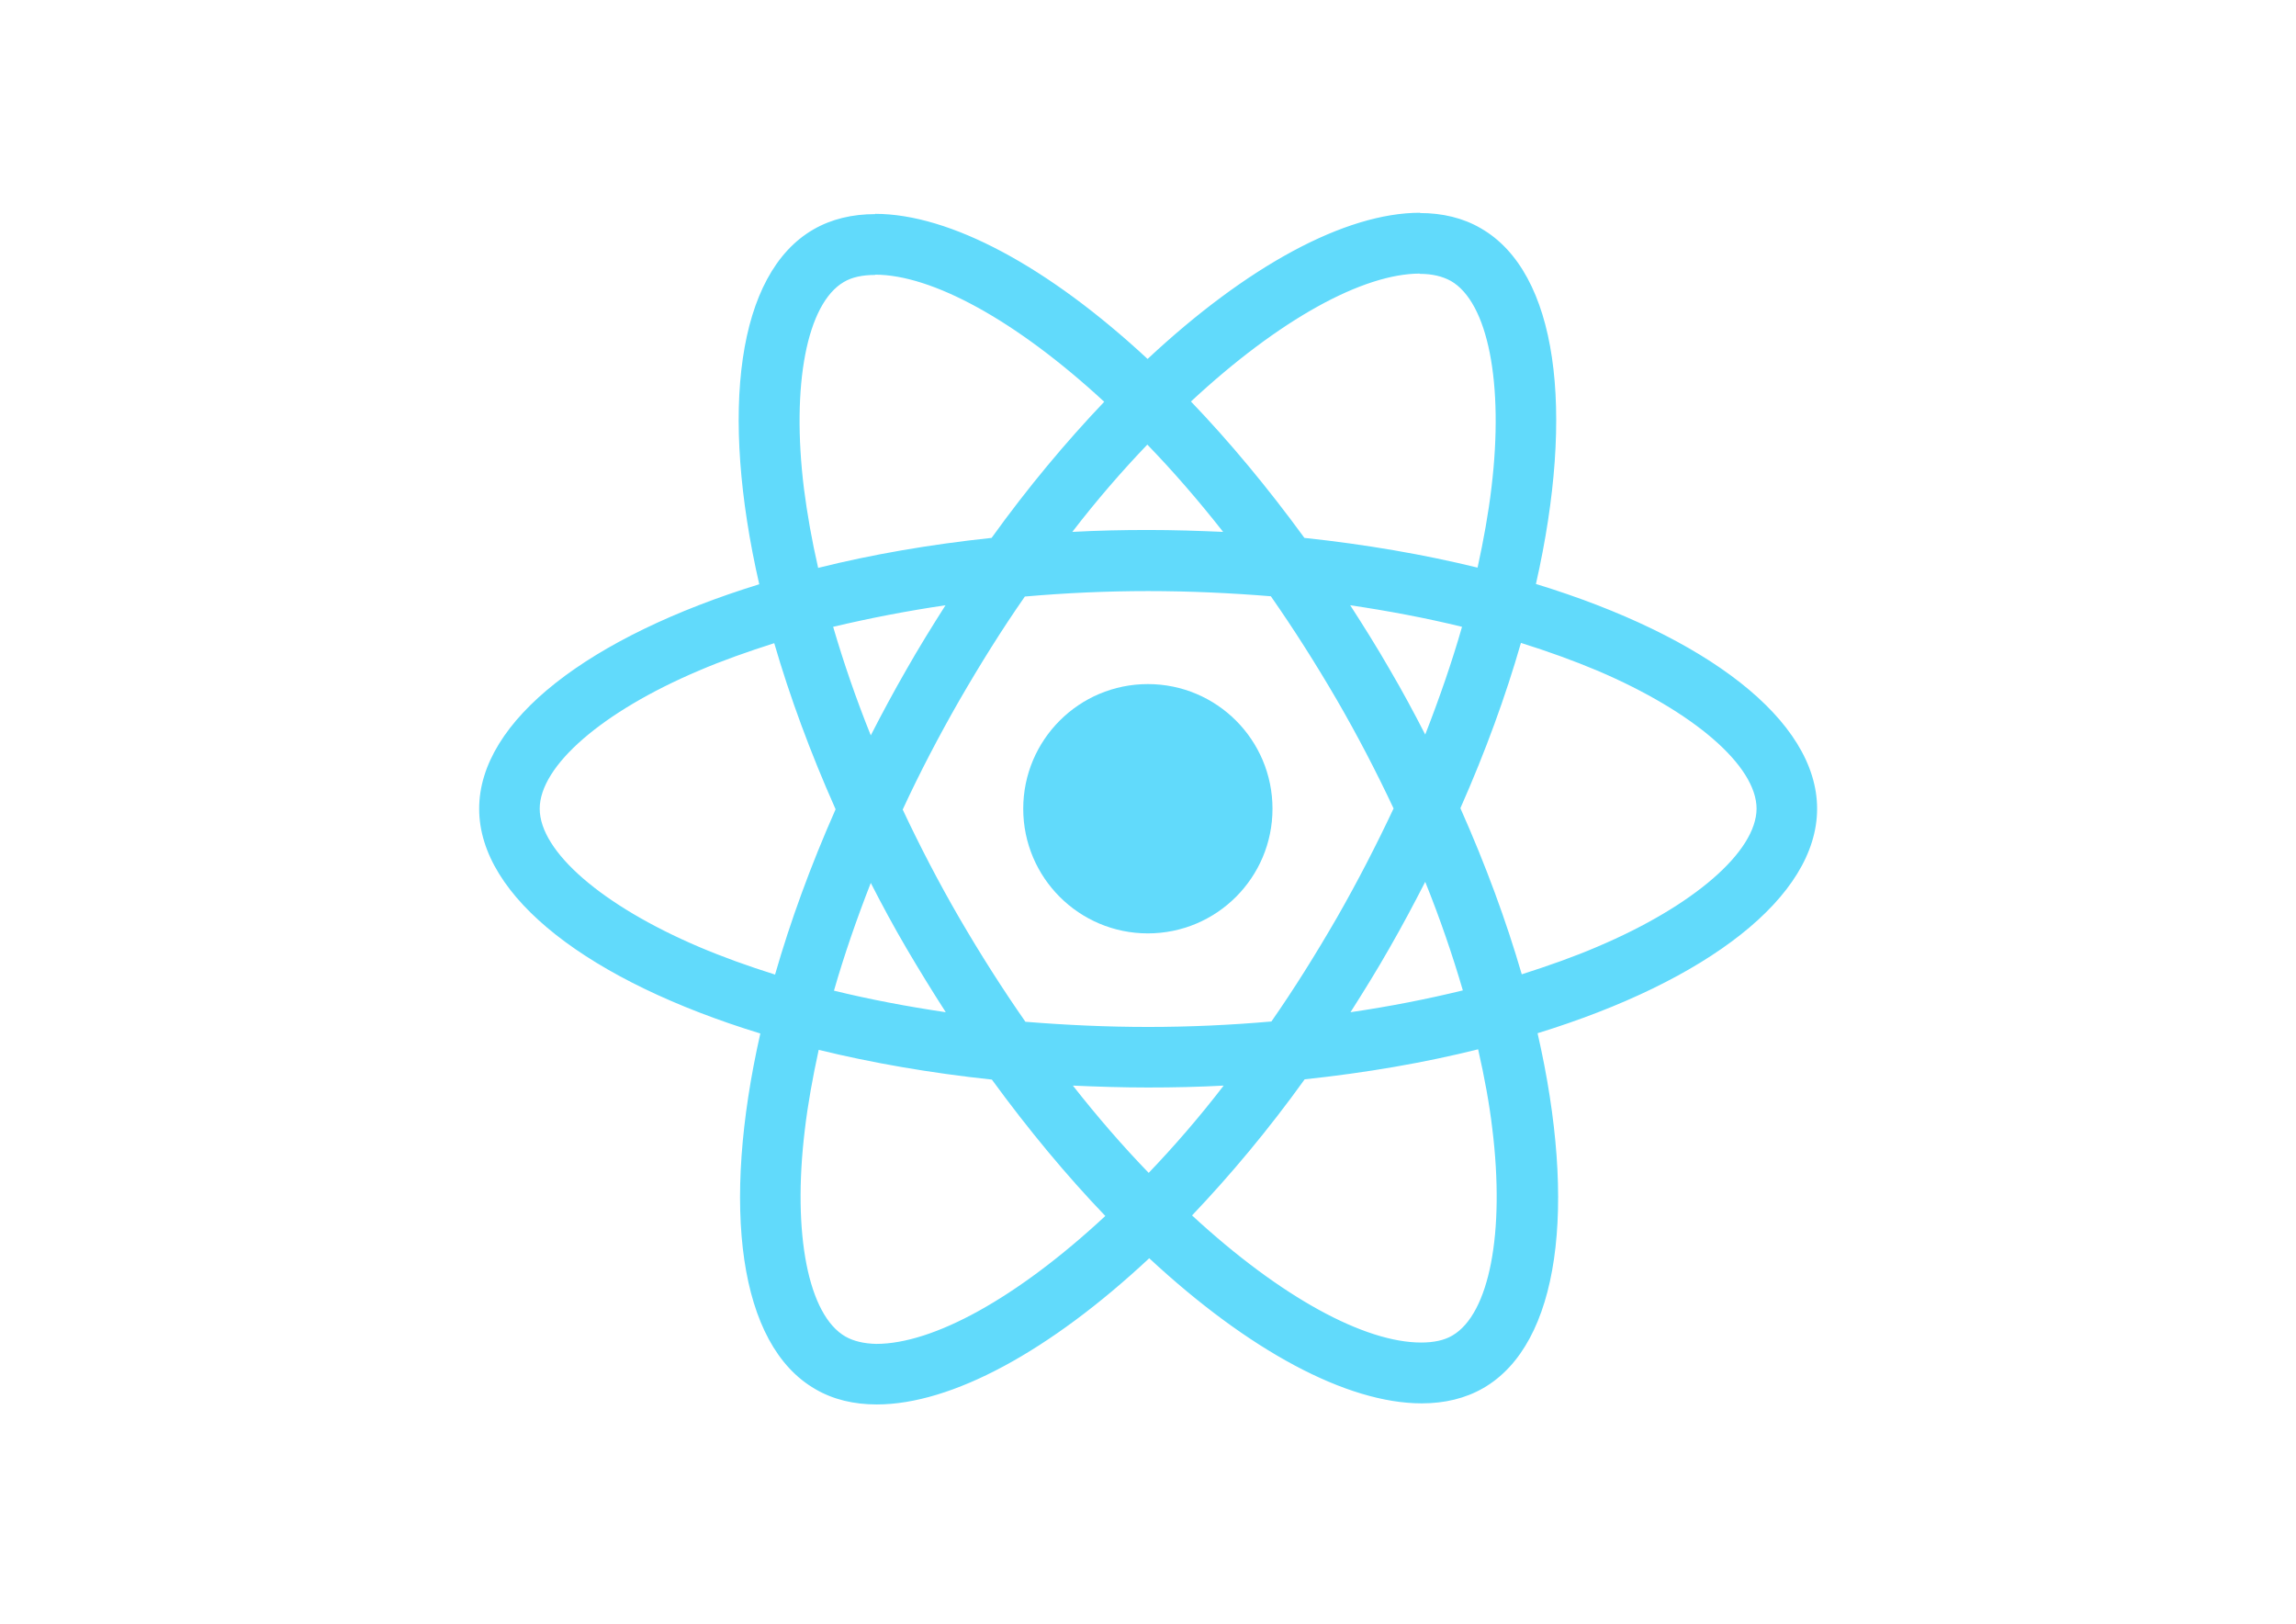
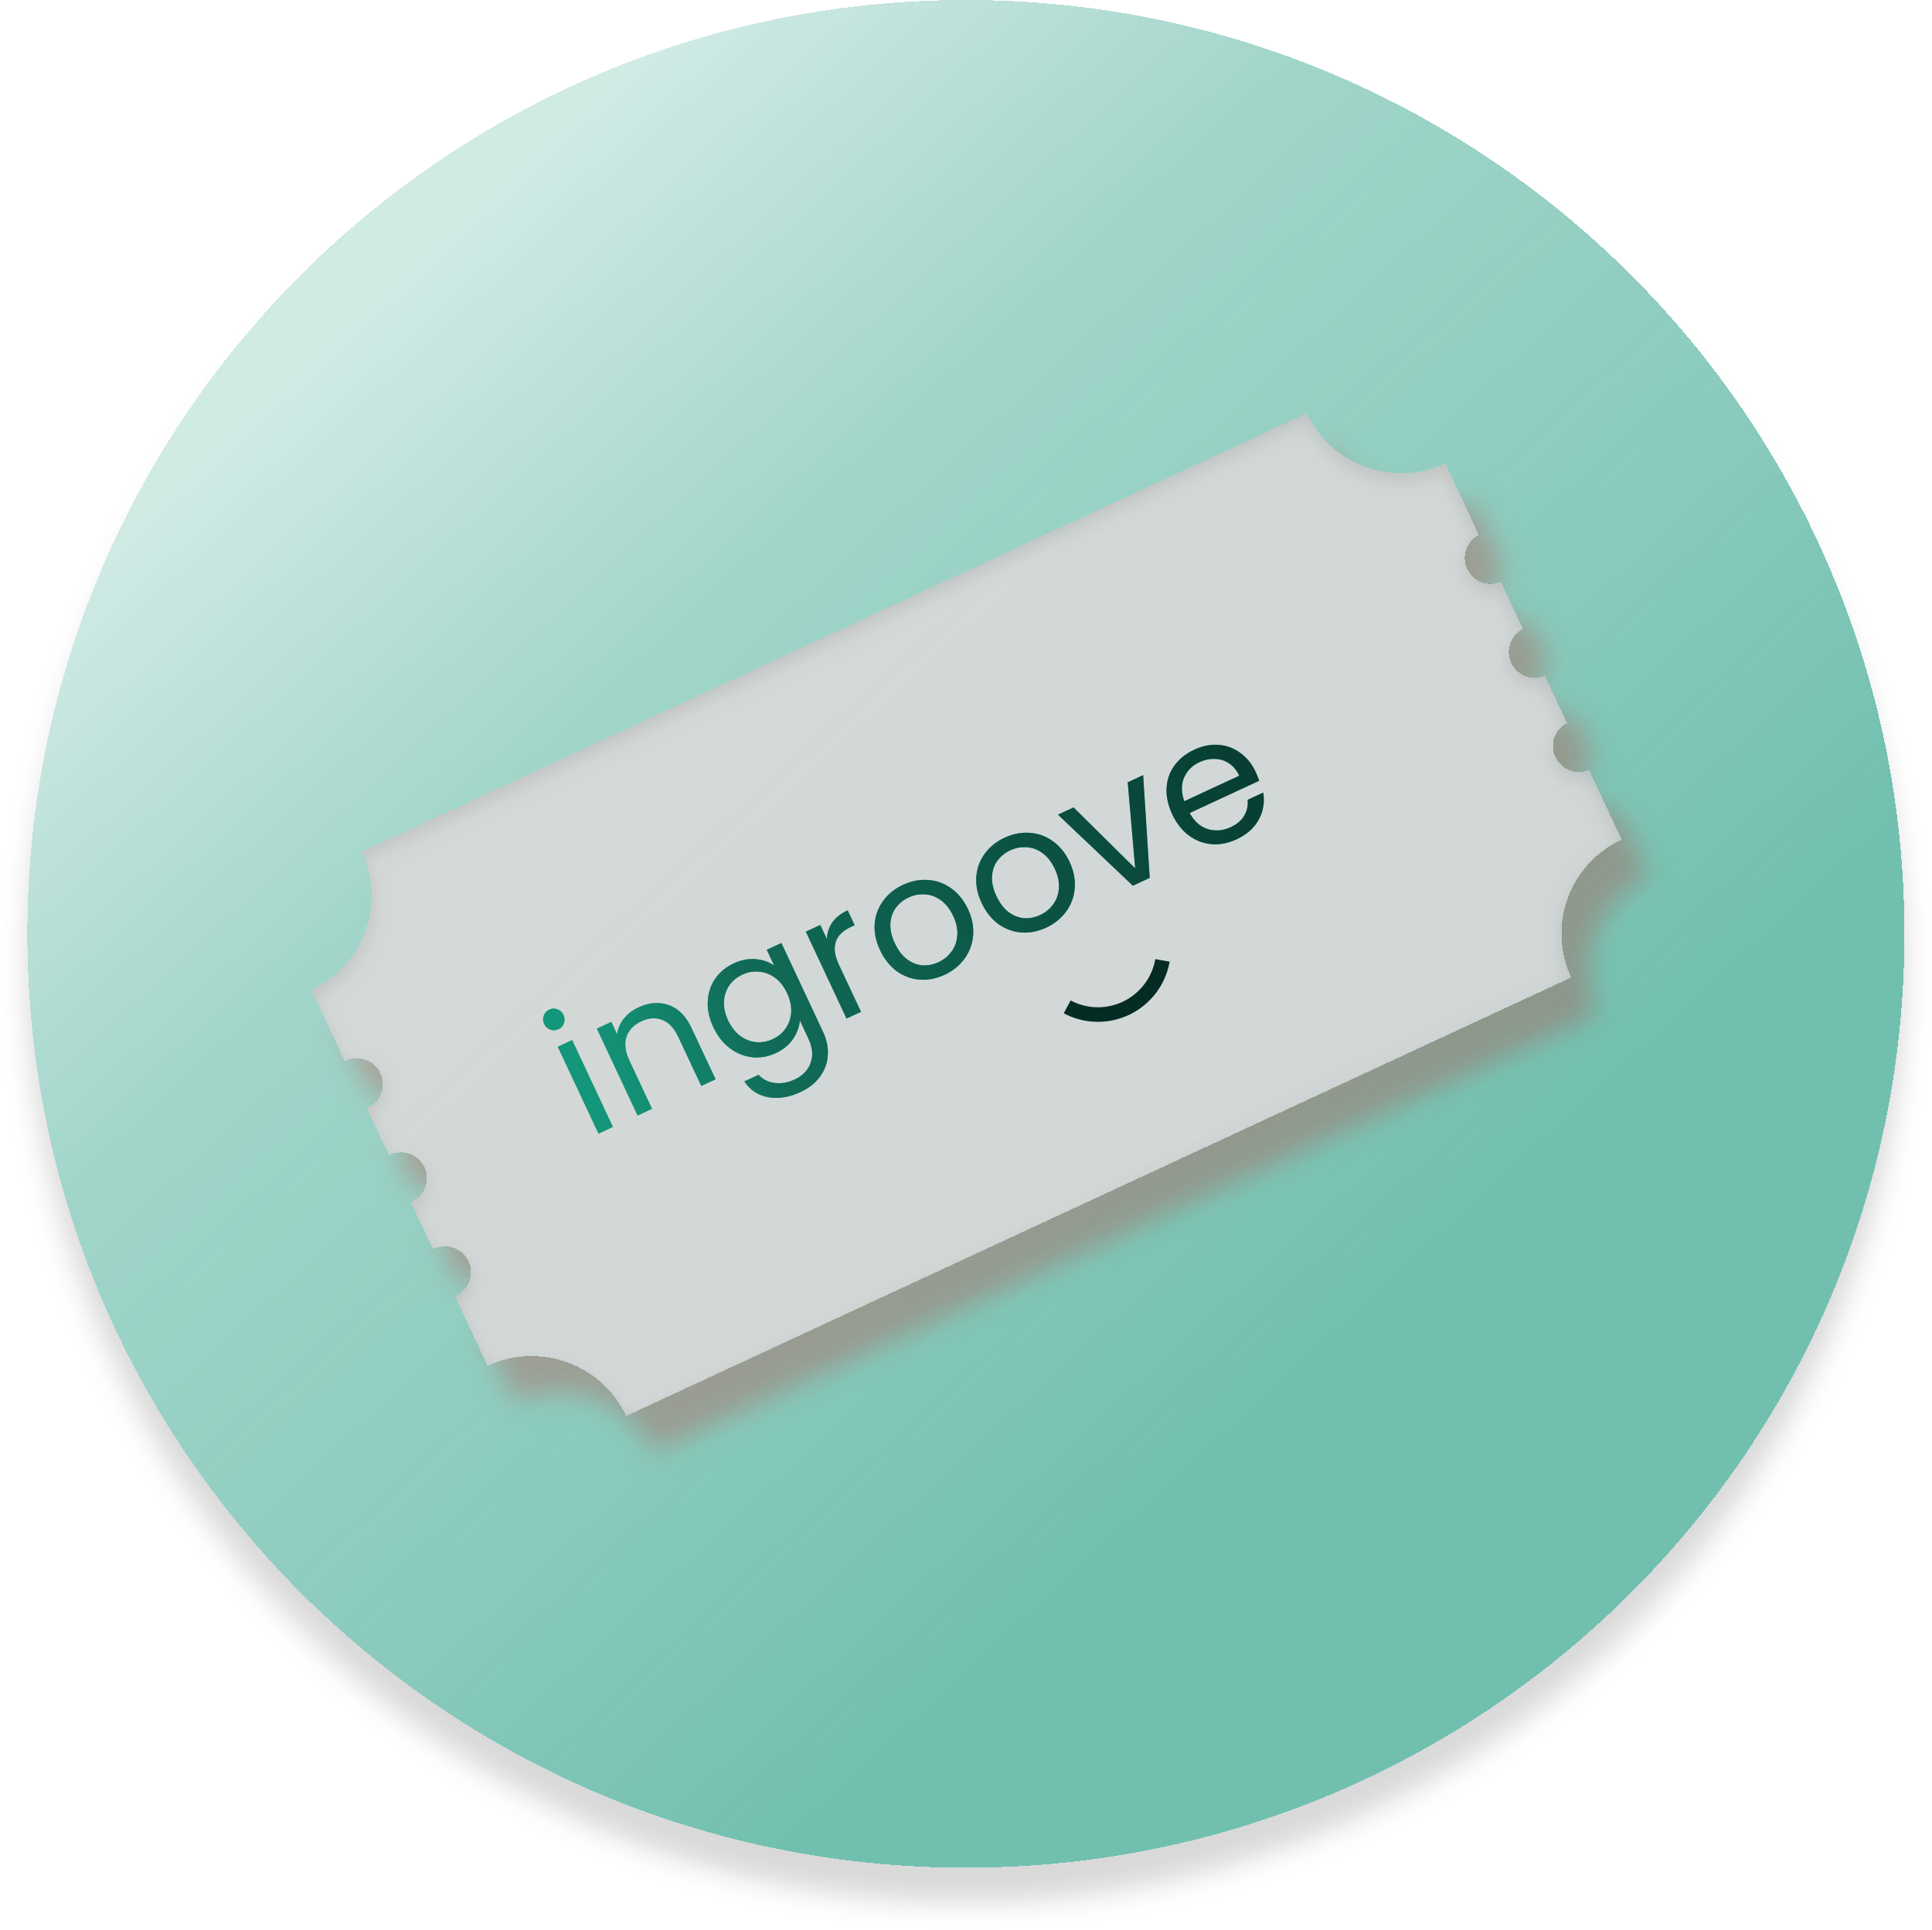
- <svg xmlns="http://www.w3.org/2000/svg" viewBox="0 0 841.9 595.3">
-   <g fill="#61DAFB">
-     <path d="M666.3 296.5c0-32.5-40.7-63.3-103.1-82.4 14.4-63.6 8-114.2-20.2-130.4-6.5-3.8-14.1-5.6-22.4-5.6v22.3c4.6 0 8.3.9 11.4 2.6 13.6 7.8 19.5 37.5 14.9 75.7-1.1 9.4-2.9 19.3-5.1 29.4-19.6-4.8-41-8.5-63.5-10.9-13.5-18.5-27.5-35.3-41.6-50 32.6-30.3 63.2-46.9 84-46.9V78c-27.5 0-63.5 19.6-99.9 53.6-36.4-33.8-72.4-53.2-99.9-53.2v22.3c20.7 0 51.4 16.5 84 46.6-14 14.7-28 31.4-41.3 49.9-22.6 2.4-44 6.1-63.6 11-2.3-10-4-19.7-5.2-29-4.7-38.2 1.1-67.9 14.6-75.8 3-1.8 6.9-2.6 11.5-2.6V78.5c-8.4 0-16 1.8-22.6 5.6-28.1 16.2-34.4 66.7-19.9 130.1-62.2 19.2-102.7 49.9-102.7 82.3 0 32.5 40.7 63.3 103.1 82.4-14.4 63.6-8 114.2 20.2 130.4 6.5 3.8 14.1 5.6 22.5 5.6 27.5 0 63.5-19.6 99.9-53.6 36.4 33.8 72.4 53.2 99.9 53.2 8.4 0 16-1.8 22.6-5.6 28.1-16.2 34.4-66.7 19.9-130.1 62-19.1 102.5-49.9 102.5-82.3zm-130.2-66.7c-3.7 12.9-8.3 26.2-13.5 39.5-4.1-8-8.4-16-13.1-24-4.6-8-9.5-15.8-14.4-23.4 14.2 2.1 27.9 4.7 41 7.9zm-45.8 106.5c-7.8 13.5-15.8 26.3-24.1 38.2-14.9 1.3-30 2-45.2 2-15.1 0-30.2-.7-45-1.9-8.3-11.9-16.4-24.6-24.2-38-7.6-13.1-14.5-26.4-20.8-39.8 6.2-13.4 13.2-26.8 20.7-39.9 7.8-13.5 15.8-26.3 24.1-38.2 14.9-1.3 30-2 45.2-2 15.1 0 30.2.7 45 1.9 8.3 11.9 16.4 24.6 24.2 38 7.6 13.1 14.5 26.4 20.8 39.8-6.3 13.4-13.2 26.8-20.7 39.9zm32.3-13c5.4 13.4 10 26.8 13.8 39.8-13.1 3.2-26.9 5.9-41.2 8 4.9-7.7 9.8-15.6 14.4-23.7 4.6-8 8.9-16.1 13-24.1zM421.2 430c-9.3-9.6-18.6-20.3-27.8-32 9 .4 18.2.7 27.5.7 9.4 0 18.7-.2 27.8-.7-9 11.7-18.3 22.4-27.5 32zm-74.4-58.9c-14.2-2.1-27.9-4.7-41-7.9 3.7-12.9 8.3-26.2 13.5-39.5 4.1 8 8.4 16 13.1 24 4.7 8 9.5 15.8 14.4 23.4zM420.7 163c9.3 9.6 18.6 20.3 27.8 32-9-.4-18.2-.7-27.5-.7-9.4 0-18.7.2-27.8.7 9-11.7 18.3-22.4 27.5-32zm-74 58.9c-4.9 7.7-9.8 15.6-14.4 23.7-4.6 8-8.9 16-13 24-5.4-13.4-10-26.8-13.8-39.8 13.1-3.1 26.9-5.8 41.2-7.9zm-90.5 125.2c-35.4-15.1-58.3-34.9-58.3-50.6 0-15.7 22.9-35.6 58.3-50.6 8.6-3.7 18-7 27.7-10.1 5.7 19.6 13.2 40 22.5 60.9-9.2 20.8-16.6 41.1-22.2 60.6-9.9-3.1-19.3-6.5-28-10.2zM310 490c-13.6-7.8-19.5-37.5-14.9-75.7 1.1-9.4 2.9-19.3 5.1-29.4 19.6 4.8 41 8.5 63.5 10.9 13.5 18.5 27.5 35.3 41.6 50-32.6 30.3-63.2 46.9-84 46.9-4.5-.1-8.3-1-11.3-2.7zm237.2-76.2c4.7 38.2-1.1 67.9-14.6 75.8-3 1.8-6.9 2.6-11.5 2.6-20.7 0-51.4-16.5-84-46.6 14-14.7 28-31.4 41.3-49.9 22.6-2.4 44-6.1 63.6-11 2.3 10.1 4.1 19.8 5.2 29.1zm38.5-66.7c-8.6 3.7-18 7-27.7 10.1-5.7-19.6-13.2-40-22.5-60.9 9.2-20.8 16.6-41.1 22.2-60.6 9.9 3.1 19.3 6.5 28.1 10.2 35.4 15.1 58.3 34.9 58.3 50.6-.1 15.7-23 35.6-58.4 50.6zM320.8 78.4z" />
-     <circle cx="420.9" cy="296.5" r="45.7" />
-     <path d="M520.5 78.1z" />
+ <svg xmlns="http://www.w3.org/2000/svg" width="1059" height="1058" viewBox="0 0 1059 1058" fill="none">
+   <g filter="url(#filter0_d_26_5)">
+     <ellipse cx="529.442" cy="512" rx="514.442" ry="512" fill="url(#paint0_linear_26_5)" shape-rendering="crispEdges" />
  </g>
+   <g filter="url(#filter1_di_26_5)">
+     <path d="M716.321 226.567C729.558 254.82 763.142 267.168 791.611 254.39L792.283 254.083L810.647 293.279C803.862 296.757 800.994 304.982 804.248 311.928C807.503 318.874 815.676 321.973 822.716 319.036L834.804 344.838C828.019 348.316 825.151 356.541 828.405 363.487C831.66 370.433 839.833 373.532 846.873 370.595L858.961 396.396C852.176 399.875 849.308 408.1 852.562 415.046C855.817 421.992 863.99 425.091 871.03 422.154L888.911 460.319C860.3 473.597 847.921 507.445 861.263 535.92L343.216 776.343C329.978 748.09 296.395 735.742 267.925 748.52L267.254 748.826L249.372 710.661C249.547 710.588 249.722 710.513 249.896 710.432C257.048 707.113 260.142 698.651 256.807 691.532C253.472 684.413 244.97 681.333 237.817 684.653C237.644 684.733 237.473 684.817 237.304 684.904L225.215 659.102C225.39 659.029 225.565 658.954 225.739 658.873C232.891 655.554 235.985 647.092 232.65 639.973C229.315 632.855 220.813 629.774 213.66 633.094C213.487 633.174 213.316 633.258 213.147 633.345L201.058 607.543C201.233 607.47 201.408 607.395 201.582 607.314C208.734 603.995 211.828 595.533 208.493 588.414C205.158 581.296 196.656 578.216 189.503 581.535C189.33 581.615 189.159 581.7 188.99 581.786L170.626 542.591C199.013 529.416 211.421 495.993 198.582 467.658L198.274 466.989L716.321 226.567Z" fill="#D9D9D9" fill-opacity="0.9" shape-rendering="crispEdges" />
+   </g>
+   <path d="M641.128 527.248C640.035 533.451 637.488 539.308 633.697 544.339C629.906 549.37 624.978 553.432 619.316 556.194C613.654 558.955 607.419 560.337 601.121 560.227C594.823 560.117 588.64 558.518 583.078 555.561L586.826 548.512C591.275 550.878 596.222 552.157 601.26 552.245C606.299 552.333 611.287 551.227 615.817 549.018C620.346 546.809 624.288 543.559 627.321 539.534C630.354 535.51 632.391 530.824 633.266 525.861L641.128 527.248Z" fill="#052C24" />
+   <path d="M306.192 564.269C304.682 564.969 303.161 565.04 301.627 564.482C300.093 563.924 298.973 562.891 298.267 561.384C297.561 559.878 297.487 558.36 298.043 556.832C298.599 555.304 299.632 554.19 301.141 553.489C302.592 552.816 304.056 552.771 305.532 553.356C307.065 553.915 308.185 554.947 308.891 556.454C309.597 557.961 309.672 559.478 309.116 561.006C308.618 562.508 307.643 563.595 306.192 564.269ZM313.648 570.227L335.968 617.866L328.044 621.543L305.724 573.905L313.648 570.227ZM349.996 552.3C355.802 549.606 361.332 549.191 366.588 551.056C371.816 552.863 375.978 557.069 379.074 563.676L392.23 591.755L384.392 595.392L371.766 568.444C369.539 563.691 366.652 560.621 363.105 559.234C359.53 557.789 355.681 558.022 351.56 559.935C347.38 561.875 344.653 564.728 343.378 568.495C342.162 572.234 342.721 576.596 345.057 581.58L357.398 607.92L349.474 611.598L327.154 563.959L335.078 560.282L338.255 567.063C338.682 563.901 339.918 561.034 341.964 558.462C344.068 555.863 346.745 553.809 349.996 552.3ZM402.167 528.194C406.289 526.281 410.309 525.509 414.227 525.877C418.204 526.219 421.585 527.402 424.371 529.425L420.298 520.732L428.309 517.014L451.118 565.695C453.154 570.042 454.031 574.327 453.748 578.55C453.493 582.832 452.071 586.737 449.484 590.266C446.955 593.768 443.398 596.583 438.811 598.712C432.542 601.622 426.625 602.569 421.06 601.553C415.495 600.537 411.141 597.654 407.997 592.904L415.834 589.267C418.062 591.761 420.948 593.244 424.491 593.716C428.061 594.246 431.762 593.622 435.594 591.844C439.948 589.824 442.851 586.818 444.303 582.828C445.813 578.811 445.415 574.34 443.107 569.413L438.423 559.416C438.159 562.926 436.923 566.321 434.715 569.604C432.507 572.886 429.342 575.484 425.22 577.397C420.982 579.364 416.633 580.112 412.172 579.642C407.77 579.145 403.699 577.472 399.96 574.621C396.221 571.77 393.225 567.939 390.972 563.129C388.691 558.261 387.682 553.543 387.945 548.976C388.181 544.351 389.536 540.229 392.011 536.611C394.544 532.966 397.929 530.16 402.167 528.194ZM431.417 544.464C429.733 540.871 427.542 538.078 424.841 536.086C422.141 534.094 419.217 532.981 416.069 532.749C412.952 532.431 409.913 532.96 406.952 534.334C403.991 535.708 401.618 537.656 399.831 540.179C398.045 542.701 397.05 545.632 396.848 548.971C396.646 552.311 397.386 555.777 399.07 559.37C400.781 563.021 403 565.872 405.727 567.922C408.428 569.915 411.336 571.07 414.453 571.387C417.543 571.646 420.569 571.089 423.529 569.715C426.49 568.341 428.864 566.393 430.65 563.87C432.467 561.263 433.477 558.289 433.68 554.95C433.855 551.553 433.101 548.057 431.417 544.464ZM453.249 514.858C453.366 511.488 454.349 508.457 456.197 505.764C458.104 503.045 460.915 500.823 464.63 499.099L468.459 507.271L466.369 508.241C457.487 512.363 455.299 519.234 459.807 528.854L471.944 554.76L464.02 558.437L441.7 510.799L449.624 507.122L453.249 514.858ZM517.683 534.485C513.213 536.56 508.674 537.432 504.067 537.1C499.517 536.742 495.328 535.194 491.501 532.455C487.704 529.631 484.651 525.756 482.343 520.829C480.063 515.961 479.098 511.188 479.45 506.509C479.833 501.745 481.392 497.529 484.126 493.861C486.833 490.136 490.45 487.222 494.978 485.12C499.507 483.019 504.074 482.134 508.682 482.465C513.263 482.738 517.467 484.244 521.295 486.983C525.18 489.695 528.277 493.515 530.585 498.441C532.893 503.367 533.827 508.225 533.386 513.016C532.976 517.722 531.388 521.951 528.623 525.704C525.858 529.457 522.211 532.384 517.683 534.485ZM514.425 527.531C517.27 526.211 519.628 524.305 521.499 521.813C523.371 519.322 524.437 516.393 524.698 513.027C525.016 509.633 524.279 506.024 522.487 502.199C520.695 498.374 518.42 495.479 515.661 493.514C512.903 491.548 510.006 490.494 506.97 490.35C503.907 490.149 500.954 490.708 498.109 492.028C495.206 493.376 492.848 495.281 491.035 497.746C489.252 500.125 488.259 502.985 488.057 506.324C487.855 509.664 488.65 513.246 490.442 517.071C492.261 520.954 494.492 523.905 497.134 525.924C499.835 527.917 502.687 529.027 505.692 529.255C508.669 529.426 511.58 528.851 514.425 527.531ZM573.383 508.635C568.913 510.71 564.375 511.581 559.767 511.25C555.217 510.892 551.028 509.344 547.201 506.605C543.404 503.781 540.352 499.906 538.043 494.979C535.763 490.111 534.798 485.338 535.15 480.659C535.533 475.895 537.092 471.679 539.826 468.011C542.533 464.285 546.15 461.372 550.679 459.27C555.207 457.169 559.775 456.284 564.382 456.615C568.963 456.888 573.167 458.394 576.995 461.133C580.88 463.845 583.977 467.665 586.285 472.591C588.593 477.517 589.527 482.375 589.086 487.166C588.676 491.872 587.088 496.101 584.323 499.854C581.558 503.607 577.912 506.534 573.383 508.635ZM570.125 501.681C572.97 500.361 575.328 498.455 577.2 495.963C579.071 493.472 580.137 490.543 580.398 487.177C580.716 483.783 579.979 480.174 578.187 476.349C576.395 472.524 574.12 469.629 571.361 467.663C568.603 465.698 565.706 464.644 562.67 464.5C559.607 464.299 556.654 464.858 553.809 466.178C550.906 467.525 548.548 469.431 546.735 471.896C544.952 474.275 543.959 477.135 543.757 480.474C543.555 483.814 544.35 487.396 546.142 491.221C547.961 495.104 550.192 498.055 552.834 500.074C555.535 502.067 558.387 503.177 561.392 503.405C564.369 503.576 567.28 503.001 570.125 501.681ZM622.248 476.115L618.153 428.909L626.599 424.989L630.197 481.316L620.967 485.6L579.925 446.65L588.459 442.689L622.248 476.115ZM688.241 423.157C688.947 424.664 689.607 426.298 690.22 428.059L652.079 445.76C654.569 450.32 657.89 453.259 662.042 454.578C666.224 455.812 670.405 455.459 674.585 453.519C678.01 451.929 680.488 449.827 682.019 447.211C683.581 444.511 684.202 441.612 683.882 438.515L692.415 434.555C693.283 439.726 692.48 444.649 690.007 449.325C687.506 453.943 683.411 457.572 677.721 460.213C673.193 462.314 668.654 463.186 664.105 462.828C659.613 462.443 655.483 460.867 651.713 458.101C647.916 455.277 644.864 451.402 642.556 446.476C640.248 441.55 639.212 436.774 639.447 432.149C639.683 427.524 641.11 423.405 643.728 419.791C646.377 416.092 650.024 413.165 654.668 411.009C659.196 408.908 663.664 408.034 668.07 408.388C672.476 408.742 676.423 410.227 679.91 412.842C683.428 415.372 686.205 418.81 688.241 423.157ZM679.282 425.304C677.87 422.29 675.994 420.021 673.654 418.497C671.287 416.914 668.685 416.111 665.847 416.088C663.039 415.979 660.243 416.572 657.456 417.865C653.45 419.724 650.623 422.588 648.973 426.459C647.381 430.302 647.441 434.578 649.153 439.287L679.282 425.304Z" fill="#13967A" />
+   <path d="M306.192 564.269C304.682 564.969 303.161 565.04 301.627 564.482C300.093 563.924 298.973 562.891 298.267 561.384C297.561 559.878 297.487 558.36 298.043 556.832C298.599 555.304 299.632 554.19 301.141 553.489C302.592 552.816 304.056 552.771 305.532 553.356C307.065 553.915 308.185 554.947 308.891 556.454C309.597 557.961 309.672 559.478 309.116 561.006C308.618 562.508 307.643 563.595 306.192 564.269ZM313.648 570.227L335.968 617.866L328.044 621.543L305.724 573.905L313.648 570.227ZM349.996 552.3C355.802 549.606 361.332 549.191 366.588 551.056C371.816 552.863 375.978 557.069 379.074 563.676L392.23 591.755L384.392 595.392L371.766 568.444C369.539 563.691 366.652 560.621 363.105 559.234C359.53 557.789 355.681 558.022 351.56 559.935C347.38 561.875 344.653 564.728 343.378 568.495C342.162 572.234 342.721 576.596 345.057 581.58L357.398 607.92L349.474 611.598L327.154 563.959L335.078 560.282L338.255 567.063C338.682 563.901 339.918 561.034 341.964 558.462C344.068 555.863 346.745 553.809 349.996 552.3ZM402.167 528.194C406.289 526.281 410.309 525.509 414.227 525.877C418.204 526.219 421.585 527.402 424.371 529.425L420.298 520.732L428.309 517.014L451.118 565.695C453.154 570.042 454.031 574.327 453.748 578.55C453.493 582.832 452.071 586.737 449.484 590.266C446.955 593.768 443.398 596.583 438.811 598.712C432.542 601.622 426.625 602.569 421.06 601.553C415.495 600.537 411.141 597.654 407.997 592.904L415.834 589.267C418.062 591.761 420.948 593.244 424.491 593.716C428.061 594.246 431.762 593.622 435.594 591.844C439.948 589.824 442.851 586.818 444.303 582.828C445.813 578.811 445.415 574.34 443.107 569.413L438.423 559.416C438.159 562.926 436.923 566.321 434.715 569.604C432.507 572.886 429.342 575.484 425.22 577.397C420.982 579.364 416.633 580.112 412.172 579.642C407.77 579.145 403.699 577.472 399.96 574.621C396.221 571.77 393.225 567.939 390.972 563.129C388.691 558.261 387.682 553.543 387.945 548.976C388.181 544.351 389.536 540.229 392.011 536.611C394.544 532.966 397.929 530.16 402.167 528.194ZM431.417 544.464C429.733 540.871 427.542 538.078 424.841 536.086C422.141 534.094 419.217 532.981 416.069 532.749C412.952 532.431 409.913 532.96 406.952 534.334C403.991 535.708 401.618 537.656 399.831 540.179C398.045 542.701 397.05 545.632 396.848 548.971C396.646 552.311 397.386 555.777 399.07 559.37C400.781 563.021 403 565.872 405.727 567.922C408.428 569.915 411.336 571.07 414.453 571.387C417.543 571.646 420.569 571.089 423.529 569.715C426.49 568.341 428.864 566.393 430.65 563.87C432.467 561.263 433.477 558.289 433.68 554.95C433.855 551.553 433.101 548.057 431.417 544.464ZM453.249 514.858C453.366 511.488 454.349 508.457 456.197 505.764C458.104 503.045 460.915 500.823 464.63 499.099L468.459 507.271L466.369 508.241C457.487 512.363 455.299 519.234 459.807 528.854L471.944 554.76L464.02 558.437L441.7 510.799L449.624 507.122L453.249 514.858ZM517.683 534.485C513.213 536.56 508.674 537.432 504.067 537.1C499.517 536.742 495.328 535.194 491.501 532.455C487.704 529.631 484.651 525.756 482.343 520.829C480.063 515.961 479.098 511.188 479.45 506.509C479.833 501.745 481.392 497.529 484.126 493.861C486.833 490.136 490.45 487.222 494.978 485.12C499.507 483.019 504.074 482.134 508.682 482.465C513.263 482.738 517.467 484.244 521.295 486.983C525.18 489.695 528.277 493.515 530.585 498.441C532.893 503.367 533.827 508.225 533.386 513.016C532.976 517.722 531.388 521.951 528.623 525.704C525.858 529.457 522.211 532.384 517.683 534.485ZM514.425 527.531C517.27 526.211 519.628 524.305 521.499 521.813C523.371 519.322 524.437 516.393 524.698 513.027C525.016 509.633 524.279 506.024 522.487 502.199C520.695 498.374 518.42 495.479 515.661 493.514C512.903 491.548 510.006 490.494 506.97 490.35C503.907 490.149 500.954 490.708 498.109 492.028C495.206 493.376 492.848 495.281 491.035 497.746C489.252 500.125 488.259 502.985 488.057 506.324C487.855 509.664 488.65 513.246 490.442 517.071C492.261 520.954 494.492 523.905 497.134 525.924C499.835 527.917 502.687 529.027 505.692 529.255C508.669 529.426 511.58 528.851 514.425 527.531ZM573.383 508.635C568.913 510.71 564.375 511.581 559.767 511.25C555.217 510.892 551.028 509.344 547.201 506.605C543.404 503.781 540.352 499.906 538.043 494.979C535.763 490.111 534.798 485.338 535.15 480.659C535.533 475.895 537.092 471.679 539.826 468.011C542.533 464.285 546.15 461.372 550.679 459.27C555.207 457.169 559.775 456.284 564.382 456.615C568.963 456.888 573.167 458.394 576.995 461.133C580.88 463.845 583.977 467.665 586.285 472.591C588.593 477.517 589.527 482.375 589.086 487.166C588.676 491.872 587.088 496.101 584.323 499.854C581.558 503.607 577.912 506.534 573.383 508.635ZM570.125 501.681C572.97 500.361 575.328 498.455 577.2 495.963C579.071 493.472 580.137 490.543 580.398 487.177C580.716 483.783 579.979 480.174 578.187 476.349C576.395 472.524 574.12 469.629 571.361 467.663C568.603 465.698 565.706 464.644 562.67 464.5C559.607 464.299 556.654 464.858 553.809 466.178C550.906 467.525 548.548 469.431 546.735 471.896C544.952 474.275 543.959 477.135 543.757 480.474C543.555 483.814 544.35 487.396 546.142 491.221C547.961 495.104 550.192 498.055 552.834 500.074C555.535 502.067 558.387 503.177 561.392 503.405C564.369 503.576 567.28 503.001 570.125 501.681ZM622.248 476.115L618.153 428.909L626.599 424.989L630.197 481.316L620.967 485.6L579.925 446.65L588.459 442.689L622.248 476.115ZM688.241 423.157C688.947 424.664 689.607 426.298 690.22 428.059L652.079 445.76C654.569 450.32 657.89 453.259 662.042 454.578C666.224 455.812 670.405 455.459 674.585 453.519C678.01 451.929 680.488 449.827 682.019 447.211C683.581 444.511 684.202 441.612 683.882 438.515L692.415 434.555C693.283 439.726 692.48 444.649 690.007 449.325C687.506 453.943 683.411 457.572 677.721 460.213C673.193 462.314 668.654 463.186 664.105 462.828C659.613 462.443 655.483 460.867 651.713 458.101C647.916 455.277 644.864 451.402 642.556 446.476C640.248 441.55 639.212 436.774 639.447 432.149C639.683 427.524 641.11 423.405 643.728 419.791C646.377 416.092 650.024 413.165 654.668 411.009C659.196 408.908 663.664 408.034 668.07 408.388C672.476 408.742 676.423 410.227 679.91 412.842C683.428 415.372 686.205 418.81 688.241 423.157ZM679.282 425.304C677.87 422.29 675.994 420.021 673.654 418.497C671.287 416.914 668.685 416.111 665.847 416.088C663.039 415.979 660.243 416.572 657.456 417.865C653.45 419.724 650.623 422.588 648.973 426.459C647.381 430.302 647.441 434.578 649.153 439.287L679.282 425.304Z" fill="url(#paint1_linear_26_5)" fill-opacity="0.9" />
+   <defs>
+     <filter id="filter0_d_26_5" x="0" y="0" width="1058.88" height="1058" filterUnits="userSpaceOnUse" color-interpolation-filters="sRGB">
+       <feFlood flood-opacity="0" result="BackgroundImageFix" />
+       <feColorMatrix in="SourceAlpha" type="matrix" values="0 0 0 0 0 0 0 0 0 0 0 0 0 0 0 0 0 0 127 0" result="hardAlpha" />
+       <feOffset dy="19" />
+       <feGaussianBlur stdDeviation="7.5" />
+       <feComposite in2="hardAlpha" operator="out" />
+       <feColorMatrix type="matrix" values="0 0 0 0 0 0 0 0 0 0 0 0 0 0 0 0 0 0 0.15 0" />
+       <feBlend mode="normal" in2="BackgroundImageFix" result="effect1_dropShadow_26_5" />
+       <feBlend mode="normal" in="SourceGraphic" in2="effect1_dropShadow_26_5" result="shape" />
+     </filter>
+     <filter id="filter1_di_26_5" x="170.626" y="226.567" width="748.286" height="584.776" filterUnits="userSpaceOnUse" color-interpolation-filters="sRGB">
+       <feFlood flood-opacity="0" result="BackgroundImageFix" />
+       <feColorMatrix in="SourceAlpha" type="matrix" values="0 0 0 0 0 0 0 0 0 0 0 0 0 0 0 0 0 0 127 0" result="hardAlpha" />
+       <feOffset dx="15" dy="20" />
+       <feGaussianBlur stdDeviation="7.5" />
+       <feComposite in2="hardAlpha" operator="out" />
+       <feColorMatrix type="matrix" values="0 0 0 0 0.803 0 0 0 0 0.082 0 0 0 0 0.082 0 0 0 0.25 0" />
+       <feBlend mode="overlay" in2="BackgroundImageFix" result="effect1_dropShadow_26_5" />
+       <feBlend mode="normal" in="SourceGraphic" in2="effect1_dropShadow_26_5" result="shape" />
+       <feColorMatrix in="SourceAlpha" type="matrix" values="0 0 0 0 0 0 0 0 0 0 0 0 0 0 0 0 0 0 127 0" result="hardAlpha" />
+       <feOffset dy="4" />
+       <feGaussianBlur stdDeviation="5" />
+       <feComposite in2="hardAlpha" operator="arithmetic" k2="-1" k3="1" />
+       <feColorMatrix type="matrix" values="0 0 0 0 0 0 0 0 0 0 0 0 0 0 0 0 0 0 0.1 0" />
+       <feBlend mode="normal" in2="shape" result="effect2_innerShadow_26_5" />
+     </filter>
+     <linearGradient id="paint0_linear_26_5" x1="180.193" y1="138.809" x2="879.669" y2="896.475" gradientUnits="userSpaceOnUse">
+       <stop offset="0.038" stop-color="#13967A" stop-opacity="0.2" />
+       <stop offset="0.279" stop-color="#13967A" stop-opacity="0.4" />
+       <stop offset="0.576" stop-color="#13967A" stop-opacity="0.5" />
+       <stop offset="0.79" stop-color="#13967A" stop-opacity="0.6" />
+     </linearGradient>
+     <linearGradient id="paint1_linear_26_5" x1="326.693" y1="595.7" x2="747.665" y2="398.462" gradientUnits="userSpaceOnUse">
+       <stop stop-color="#13967A" stop-opacity="0.6" />
+       <stop offset="0.197" stop-color="#106150" stop-opacity="0.89" />
+       <stop offset="0.947" stop-color="#052C24" />
+     </linearGradient>
+   </defs>
</svg>
